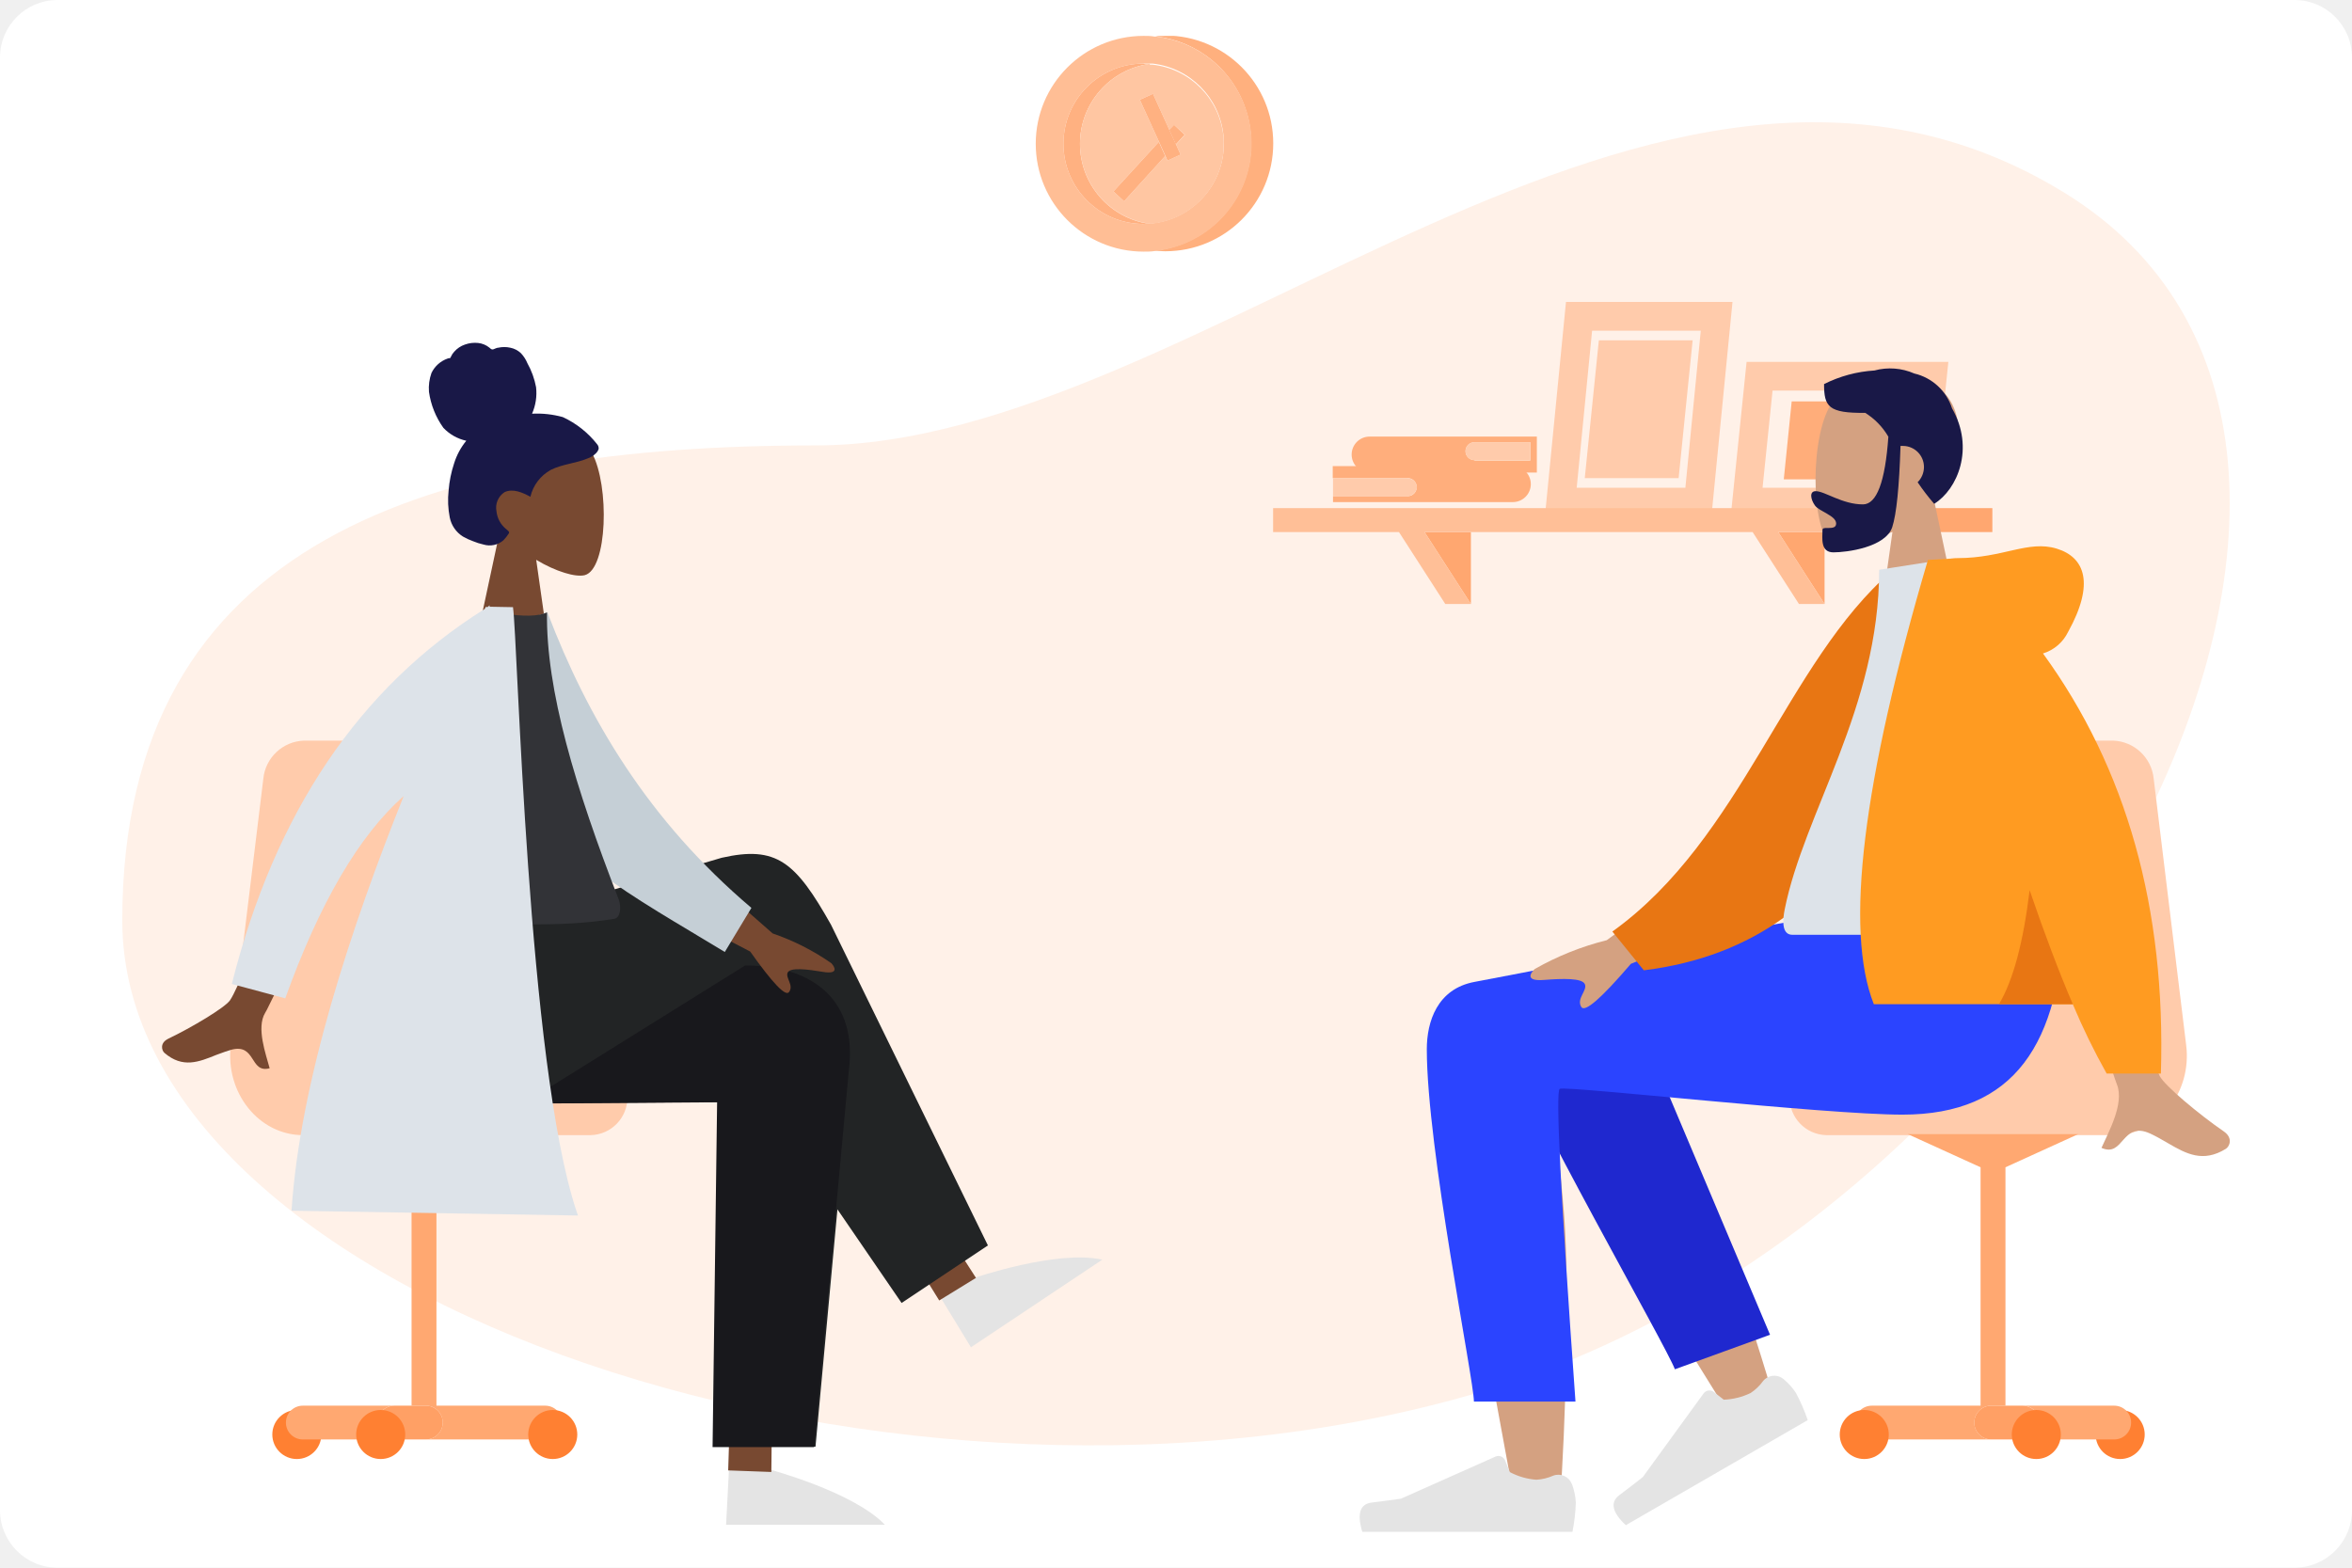
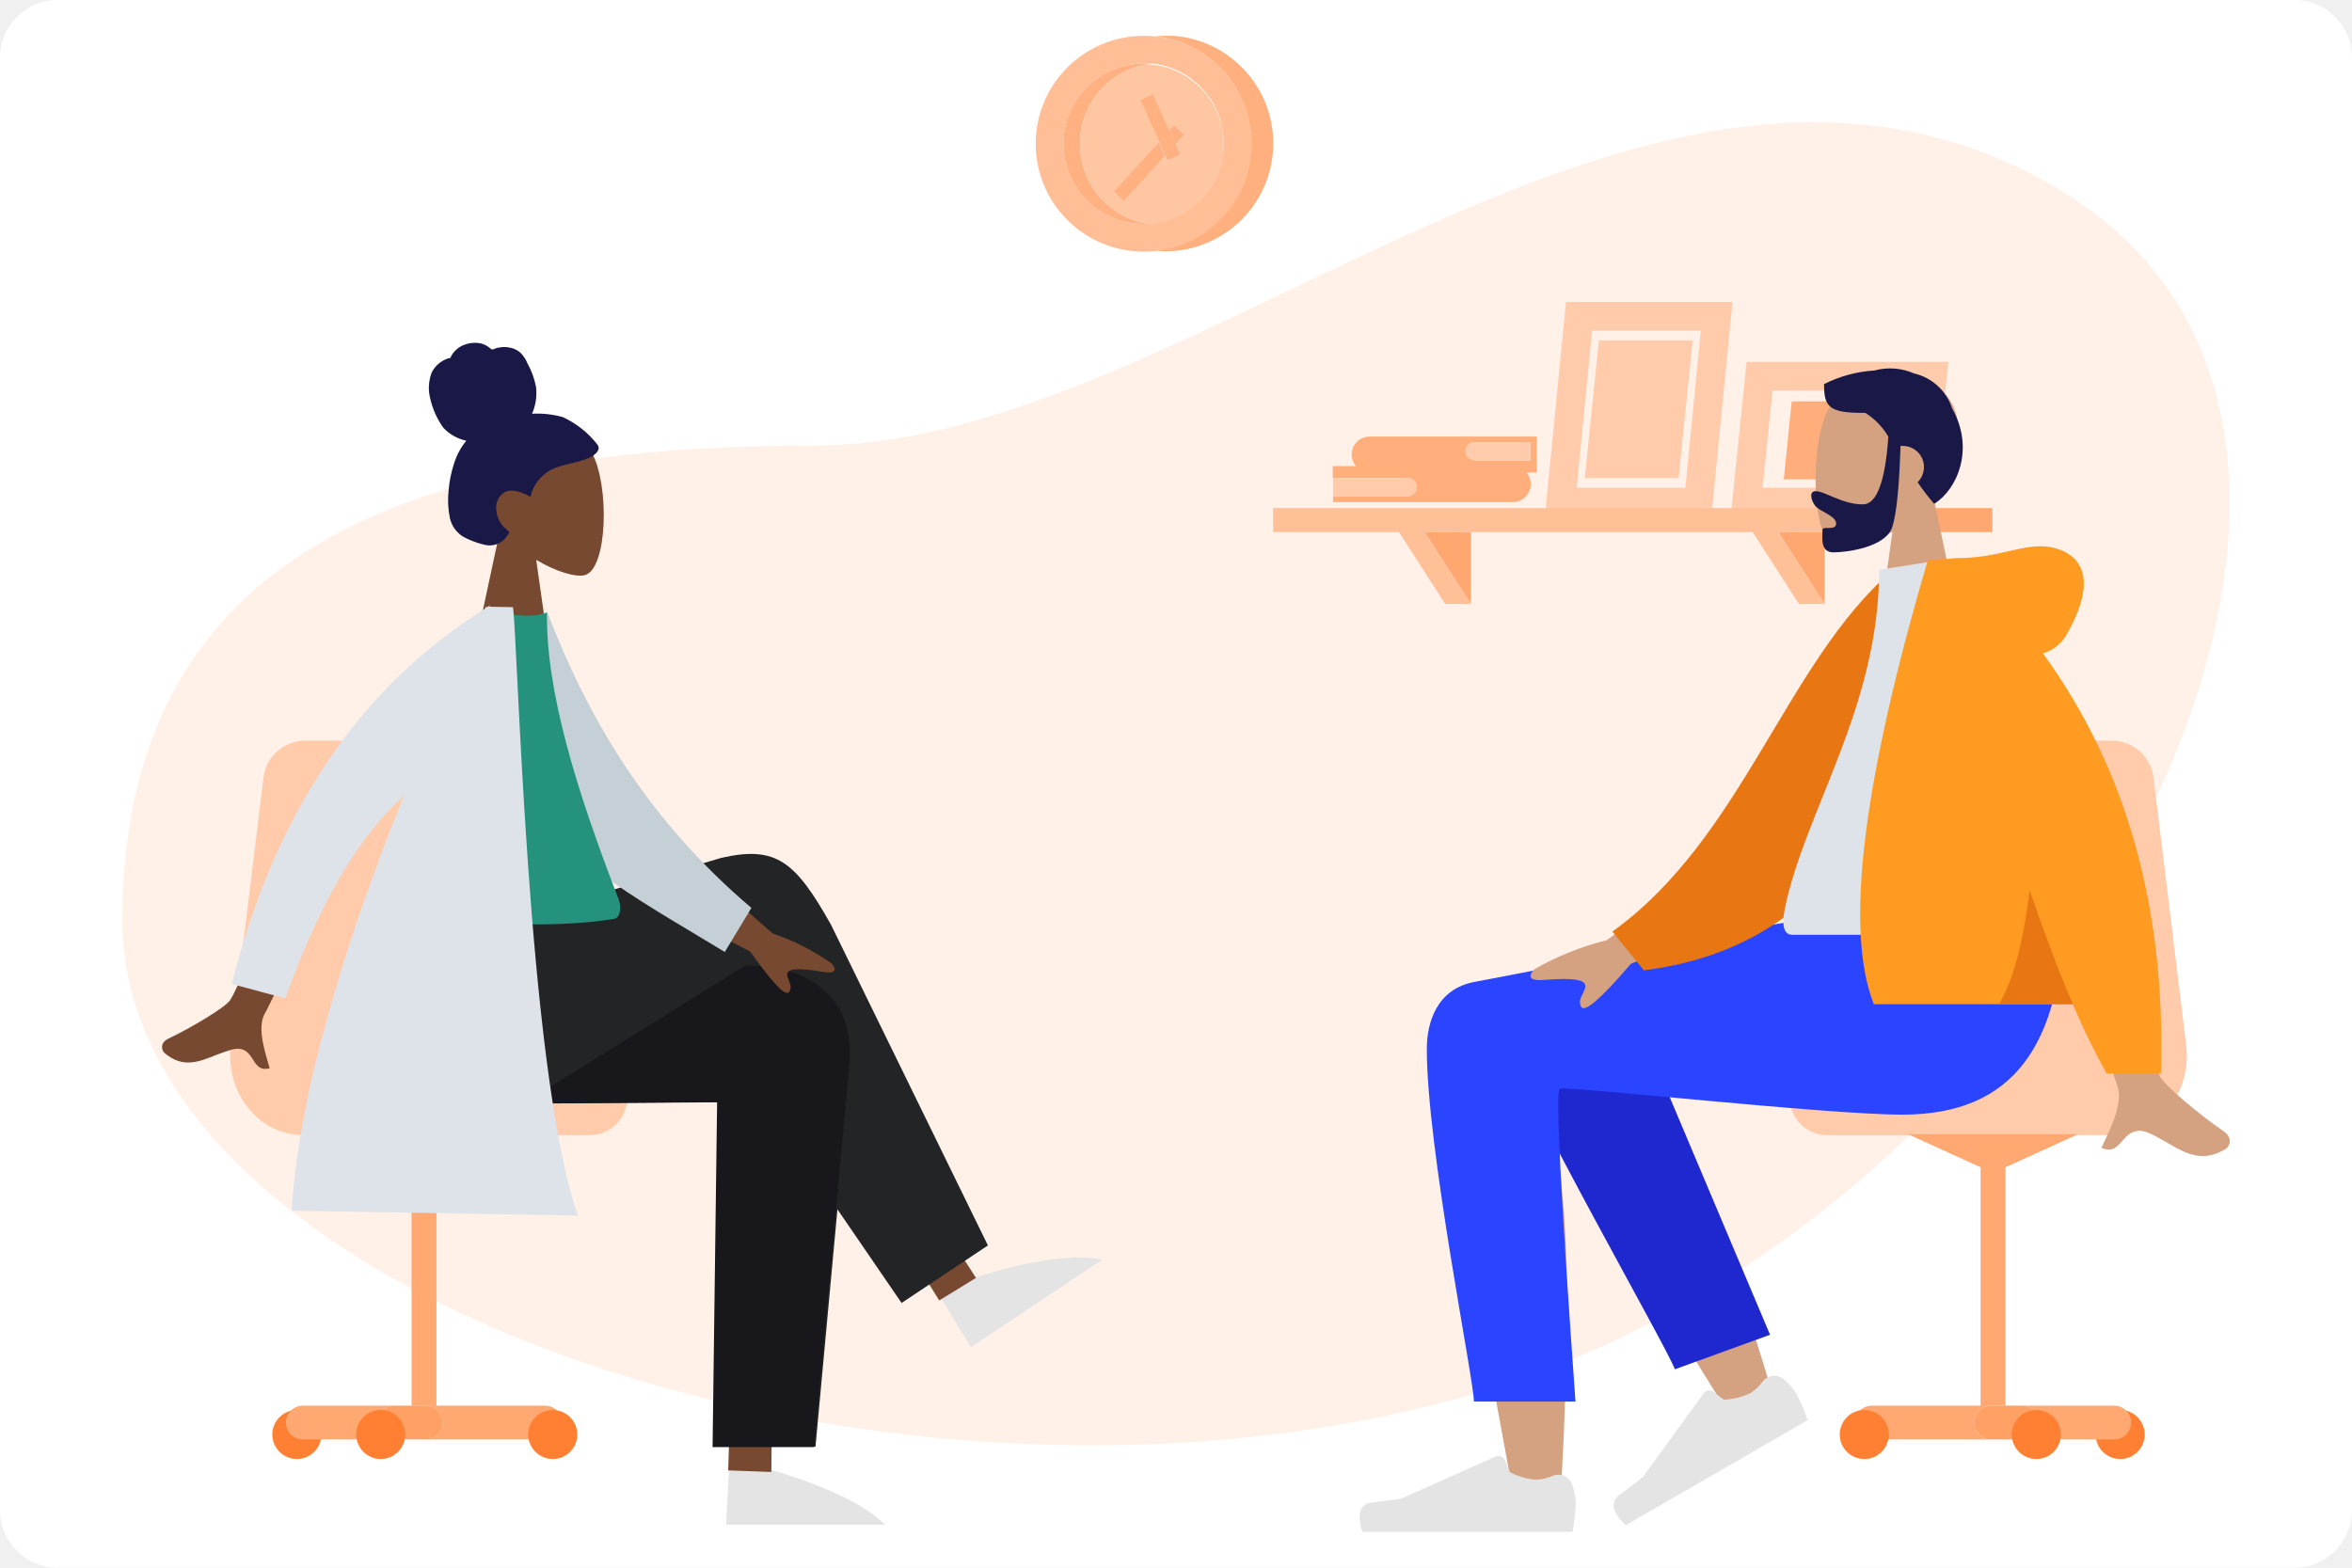
<svg xmlns="http://www.w3.org/2000/svg" xmlns:xlink="http://www.w3.org/1999/xlink" viewBox="0 0 327 218">
  <defs>
    <symbol id="Backdrop" data-name="Backdrop" viewBox="0 0 327 218">
      <rect id="Backdrop-3" data-name="Backdrop" width="327" height="218" rx="8" fill="#fff" />
    </symbol>
    <symbol id="Blob_1" data-name="Blob 1" viewBox="0 0 293 184">
      <path id="Blob" d="M189.42,176.39C269.66,152.28,327,44.81,270,9.79S149.57,44.94,96.4,44.94,0,57.88,0,111,109.17,200.51,189.42,176.39Z" fill="#fff1e8" fill-rule="evenodd" />
    </symbol>
    <symbol id="Wall_Shelf" data-name="Wall Shelf" viewBox="0 0 100 42">
      <g id="Wall_Shelf-3" data-name="Wall Shelf">
        <g id="Picture_Frame" data-name="Picture Frame">
          <path id="Frame" d="M42.43,0H40.72L37.79,29.83H60.94L63.87,0Zm1.45,25.83H42.21L44.35,4H59.46L57.32,25.83Z" fill="#ffcbab" />
          <polygon id="Picture" points="43.33 24.5 56.38 24.5 58.33 5.33 45.29 5.33 43.33 24.5" fill="#ffcbab" fill-rule="evenodd" />
        </g>
        <g id="Picture_Frame-2" data-name="Picture Frame">
          <path id="Frame-2" data-name="Frame" d="M67.83,8.33h-2l-2.21,21.5H91.67l2.21-21.5Zm2.22,17.5h-2l1.39-13.5h20l-1.39,13.5Z" fill="#ffcbab" />
          <polygon id="Picture-2" data-name="Picture" points="86.83 13.83 85.73 24.67 71 24.67 72.1 13.83 86.83 13.83" fill="#ffad7a" fill-rule="evenodd" />
        </g>
        <g id="Book">
          <path d="M28,22a1.25,1.25,0,1,1,0-2.5h7.77l0,.05V22l0,.05H28m8.66-3.33H13.42a2.5,2.5,0,1,0,0,5H36.67v-5" fill="#ffae7c" />
          <path d="M28,19.5A1.25,1.25,0,1,0,28,22h7.77a0,0,0,0,0,0-.05v-2.4a0,0,0,0,0,0-.05Z" fill="#ffcbab" />
        </g>
        <g id="Book-2" data-name="Book">
          <path d="M33.29,22.83h-25V24.5H18.55a1.26,1.26,0,1,1,0,2.5H8.33v.83h25a2.5,2.5,0,1,0,0-5Z" fill="#ffae7c" />
          <path d="M20,25.75a1.36,1.36,0,0,0-1.45-1.25H8.33V27H18.55A1.36,1.36,0,0,0,20,25.75Z" fill="#ffcbab" />
        </g>
        <g id="Shelf">
          <g id="Shade_2" data-name="Shade 2">
            <rect x="85.83" y="28.67" width="14.17" height="3.33" fill="#ffa770" />
            <polygon points="27.5 42 27.5 32 21.06 32 27.5 42" fill="#ffa770" fill-rule="evenodd" />
            <polygon points="76.67 42 76.67 32 70.23 32 76.67 42" fill="#ffa770" fill-rule="evenodd" />
          </g>
          <polyline id="Shade_1" data-name="Shade 1" points="85.83 28.67 0 28.67 0 32 17.5 32 23.94 42 27.5 42 21.06 32 66.67 32 73.11 42 76.67 42 70.23 32 85.83 32 85.83 28.67" fill="#ffbf97" />
        </g>
      </g>
    </symbol>
    <symbol id="Clock" data-name="Clock" viewBox="0 0 33.08 30">
      <g>
        <path d="M18.08,0c-.52,0-1,0-1.54.08h.22a14.92,14.92,0,0,1,7.72,3.28h0l0,0a15,15,0,0,1-8,26.51c.5,0,1,.08,1.54.08a15,15,0,0,0,0-30" fill="#ffb07e" />
        <path d="M15,26.15a11.15,11.15,0,0,1,0-22.3c.29,0,.57,0,.86,0h0l.37,0a11.16,11.16,0,0,1,9.87,10,8.71,8.71,0,0,1,0,1V15a9.29,9.29,0,0,1,0,1.06,11.16,11.16,0,0,1-9.87,10l-.37,0A11.23,11.23,0,0,1,6.15,15h0a11.23,11.23,0,0,0,9.71,11.11c-.29,0-.57,0-.86,0M15,0a15,15,0,0,0,0,30c.52,0,1,0,1.54-.08a15,15,0,0,0,8-26.51l0,0h0A14.92,14.92,0,0,0,16.76.1h-.22C16,0,15.52,0,15,0" fill="#ffbe95" />
        <path d="M15,3.85a11.15,11.15,0,0,0,0,22.3c.29,0,.57,0,.86,0A11.23,11.23,0,0,1,6.15,15h0A11.23,11.23,0,0,1,15.86,3.89c-.29,0-.57,0-.86,0" fill="#ffb181" />
        <path d="M17.13,14.72,14.47,8.88l1.83-.83,2.3,5.07.66-.72,1.48,1.35L19.5,15.1l.64,1.41-1.82.83L18,16.7,12.28,23,10.8,21.63l6.33-6.91M15.86,3.89h0A11.23,11.23,0,0,0,6.15,15h0a11.23,11.23,0,0,0,9.71,11.11l.37,0a11.16,11.16,0,0,0,9.87-10,9.29,9.29,0,0,0,0-1.06V15a8.71,8.71,0,0,0,0-1,11.16,11.16,0,0,0-9.87-10l-.37,0" fill="#ffc6a2" />
        <path d="M17.13,14.72,10.8,21.63,12.28,23,18,16.7l-.9-2m2.13-2.32-.66.72.9,2,1.24-1.35L19.26,12.4" fill="#ffb181" />
        <polyline points="16.3 8.05 14.47 8.88 17.13 14.72 18.03 16.7 18.32 17.34 20.14 16.51 19.5 15.1 18.6 13.12 16.3 8.05" fill="#ffb181" />
      </g>
    </symbol>
    <symbol id="Office_chair" data-name="Office chair" viewBox="0 0 55.23 99.91">
      <g id="Office_chair-3" data-name="Office chair">
        <path id="Chair" d="M55.23,49.17v.35a5.23,5.23,0,0,1-5.11,5.34h-40C4,54.86-.75,48.94.1,42.3l4.51-37A5.88,5.88,0,0,1,10.25,0H22.1a5.88,5.88,0,0,1,5.64,5.34l4.52,37c0,.27.06.53.07.79h0s.84,6.08,8.6,6.08Z" fill="#ffcbab" fill-rule="evenodd" />
        <path id="Wheel" d="M12.68,96.5a3.41,3.41,0,1,1-3.41-3.42,3.41,3.41,0,0,1,3.41,3.42" fill="#ff8032" fill-rule="evenodd" />
        <g id="Legs">
          <path d="M43.8,92.48H28.68V59.33L38.8,54.72H15.1l10.12,4.61V92.48H10.1a2.35,2.35,0,1,0,0,4.7H22.83a2.35,2.35,0,0,1,0-4.7h4.37a2.35,2.35,0,0,1,0,4.7H43.8a2.35,2.35,0,0,0,0-4.7Z" fill="#ffa871" />
          <path d="M29.56,94.83a2.36,2.36,0,0,0-2.35-2.35H22.84a2.35,2.35,0,0,0,0,4.7h4.39A2.36,2.36,0,0,0,29.56,94.83Z" fill="#ffa065" />
        </g>
        <path id="Wheel-2" data-name="Wheel" d="M24.34,96.5a3.41,3.41,0,1,1-3.41-3.42,3.41,3.41,0,0,1,3.41,3.42" fill="#ff8032" fill-rule="evenodd" />
        <path id="Wheel-3" data-name="Wheel" d="M48.26,96.5a3.41,3.41,0,1,1-3.41-3.42,3.41,3.41,0,0,1,3.41,3.42" fill="#ff8032" fill-rule="evenodd" />
      </g>
    </symbol>
    <symbol id="Woman_Healthworker_Sitting" data-name="Woman Healthworker Sitting" viewBox="0 0 130.72 164.42">
      <g id="Human">
        <g id="Bottom_Sitting_Crossed-Legs" data-name="Bottom/Sitting/Crossed-Legs">
          <g id="Group-15">
            <g id="Shoes">
              <path d="M84.84,151l-.64,5.58s11.85,3.12,16.3,7.76l-22.08,0,.83-16Zm25.41-25.95,2.55,5s11.63-4,17.92-2.57l-18.26,12.18L104.13,126Z" fill="#e4e4e4" />
            </g>
            <g id="Skin-color">
              <path id="Skin" d="M78.92,150.05l5.84,2.33L84.71,157l-6-.22Zm25.58-22.63,6.16-1.3,2.5,3.89-5.11,3.14Z" fill="#784931" fill-rule="evenodd" />
            </g>
            <g id="Pants">
              <path d="M93.9,120.48l-3.05,33H76.73l.63-47.92-26.95.19c-7.69,0-15.13-6.59-14.59-14.24l.83-7.8L77.81,71.59c7.62-1.72,10.26.55,15.2,9.32l21.81,44.59-12,8Z" fill="#222425" />
            </g>
            <g id="Overlay">
              <path id="Fill-13" d="M81.06,86.57h0L50.24,105.78l26.93-.19-.63,47.95H90.65l4.84-52.44c1.19-9.54-4.79-14.53-14.43-14.53" fill="#18181c" fill-rule="evenodd" />
            </g>
          </g>
        </g>
        <g id="Head_Front_Chongo" data-name="Head/Front/Chongo">
          <g id="Head">
            <path id="Head-_skin_" data-name="Head-[skin]" d="M59.77,15.29c2.47,4.57,2.17,16.16-1,17-1.27.32-4-.48-6.75-2.13l1.73,12.17H43.5L47,26A11.46,11.46,0,0,1,44,17.78C44.59,8.73,57.29,10.72,59.77,15.29Z" fill="#784931" fill-rule="evenodd" />
          </g>
          <path id="hair" d="M55.72,10.31a13.46,13.46,0,0,0-4.28-.47A7.16,7.16,0,0,0,52,6.15a11,11,0,0,0-1.21-3.34,4.54,4.54,0,0,0-.89-1.38A3,3,0,0,0,48.41.66a3.87,3.87,0,0,0-1.66,0c-.24,0-.46.16-.7.23s-.36-.09-.54-.24A3,3,0,0,0,43.93,0a4.13,4.13,0,0,0-1.81.22,3.43,3.43,0,0,0-1.5,1,2.37,2.37,0,0,0-.45.68c-.05.11-.05.17-.16.21s-.21,0-.31.06a3.93,3.93,0,0,0-2.24,2,6.31,6.31,0,0,0-.35,2.63,11.34,11.34,0,0,0,2,5A6.19,6.19,0,0,0,42.3,13.6a9.31,9.31,0,0,0-1.69,3.13,15.83,15.83,0,0,0-.77,3.8A12.34,12.34,0,0,0,40,24.27a4.08,4.08,0,0,0,1.83,2.65,8.54,8.54,0,0,0,1.41.65,8.42,8.42,0,0,0,1.45.46,2.93,2.93,0,0,0,2.76-.58,5.5,5.5,0,0,0,.74-.93c.06-.12.11-.2,0-.31a2.22,2.22,0,0,0-.39-.36,3.64,3.64,0,0,1-1.3-2.41,2.58,2.58,0,0,1,1.13-2.7c1.2-.54,2.52.08,3.58.65a5.77,5.77,0,0,1,2.84-3.74c1.62-.81,3.47-.9,5.12-1.59a3,3,0,0,0,1.19-.75,1.41,1.41,0,0,0,.34-.56.88.88,0,0,0-.23-.69A13.05,13.05,0,0,0,55.72,10.31Z" fill="#191847" fill-rule="evenodd" />
        </g>
        <g id="Group">
          <path id="Arms-_skin_" data-name="Arms-[skin]" d="M19.78,66.61l6.92,1.13q-10.15,21.06-12,24.73l-.13.26-.24.43c-1.25,2.08.11,5.75.63,7.7-2.82.76-1.85-3.57-5.42-2.55-.52.15-1,.33-1.52.52L7.55,99c-2.45,1-4.69,1.89-7.21-.27-.39-.33-.7-1.41.57-2,3.15-1.51,7.8-4.27,8.53-5.31q1.5-2.12,10.34-24.79Zm53.46,5.27L84.89,82.11a33,33,0,0,1,8.16,4.14c.5.53,1.06,1.58-1.15,1.21s-4.54-.65-4.91.08.89,1.76.18,2.72q-.7,1-5.4-5.63L69.9,78.44Z" fill="#784931" fill-rule="evenodd" />
          <path id="Coat-Back" d="M49.27,38.84l4.32-1.35c5.58,14.67,14,28.91,28.35,41.07l-3.7,6.13C65.6,77,53.62,70.9,48.91,59.52,47.33,55.71,49.06,43.36,49.27,38.84Z" fill="#c5cfd6" fill-rule="evenodd" />
-           <path id="Shirt" d="M33.79,79.57q18.43,2.28,29.07.51c.88-.15,1-1.61.66-2.62-6.06-15.61-10.16-29.21-10-40-1.17.56-3.2.62-6.1.15C39.46,48.6,35.65,61.27,33.79,79.57Z" fill="#323337" fill-rule="evenodd" />
+           <path id="Shirt" d="M33.79,79.57q18.43,2.28,29.07.51c.88-.15,1-1.61.66-2.62-6.06-15.61-10.16-29.21-10-40-1.17.56-3.2.62-6.1.15C39.46,48.6,35.65,61.27,33.79,79.57Z" fill="#25927e" fill-rule="evenodd" />
          <path id="Coat-Front" d="M45.54,36.48v.2l3.25.06c.67,4.42,2,63.58,8.83,84l.21.6L18,120.67c1.18-18,8.37-39.63,15.6-57.67q-9.31,8.23-16.47,28.14h0l-7.43-2q9-35.74,35.17-52.16l.11-.26h.29Z" fill="#dde3e9" fill-rule="evenodd" />
        </g>
      </g>
    </symbol>
    <symbol id="Man_Sitting" data-name="Man Sitting" viewBox="0 0 120.96 161.78">
      <g id="Human-2" data-name="Human">
        <path id="Head-_skin_2" data-name="Head-[skin]" d="M65.25,5.45c-2.82,5.3-2.48,18.73,1.15,19.68,1.45.38,4.54-.55,7.68-2.46l-2,14.1H83.76l-4-18.89a13.34,13.34,0,0,0,3.49-9.54C82.52-2.16,68.06.15,65.25,5.45Z" fill="#d4a181" fill-rule="evenodd" />
        <path id="Hair-2" data-name="Hair" d="M71.56.29a18,18,0,0,0-7,1.89c0,3.13.6,4.06,5.72,4A9.56,9.56,0,0,1,73.5,9.5q-.66,9.41-3.54,9.41c-2.87,0-5.3-1.84-6.56-1.84-.92,0-.71,1.16-.1,2s2.94,1.4,2.94,2.5c0,.57-.52.61-1,.62H65c-.36,0-.66,0-.66.28,0,1.08-.34,3.11,1.52,3.11s7.25-.69,8.18-3.51q.88-2.71,1.15-11.29l.35,0a2.93,2.93,0,0,1,2.91,2.94,3,3,0,0,1-.88,2.11c.68,1,1.43,2,2.3,3,3.25-2,5.66-7.74,2.48-13.28A7.22,7.22,0,0,0,77.11.71,8.36,8.36,0,0,0,71.56.29Z" fill="#191847" fill-rule="evenodd" />
        <path id="Legs-_skin_" data-name="Legs-[skin]" d="M22.31,86.56l-.15-.08c-4.28-2.41-11.28.86-11.28,4.48,0,6.91,4,30,7.06,47l.29,1.6c1.68,9.19,3,16.27,3.2,17.41.53,3.27,6.13,4.13,6.46,0,.28-3.62.71-12.18.86-20.88l0-1.25c.11-6.63,0-13.22-.37-17.64s-.82-8.47-1.24-12.16Q35,119.23,51.54,145.76l6-2.73q-7-23.18-11.53-32.72C40.84,99.42,36,90.09,34,86.8,30.8,81.63,25.25,83.43,22.31,86.56Z" fill="#d4a181" fill-rule="evenodd" />
        <path id="LegLower" d="M57.05,134.38,36.57,85.87c-4.91-7.9-18.67,1.6-17,6.18,3.8,10.39,23.11,44,24.25,47.13Z" fill="#1f28cf" fill-rule="evenodd" />
        <path id="shoe" d="M59,140.61a8.33,8.33,0,0,1,1.65,1.86,25,25,0,0,1,1.64,3.78L37,160.86c-1.92-1.8-2.21-3.19-.9-4.18s2.41-1.83,3.26-2.51l8.45-11.63a1,1,0,0,1,1.39-.23l0,0,1.42,1.1h0a9.49,9.49,0,0,0,3.73-.93,6.75,6.75,0,0,0,1.72-1.65h0a2,2,0,0,1,2.81-.32Z" fill="#e4e4e4" fill-rule="evenodd" />
        <path id="shoe-2" data-name="shoe" d="M29.55,155.25a8.72,8.72,0,0,1,.5,2.44,25.08,25.08,0,0,1-.47,4.09H.36Q-.78,158,1.68,157.71c1.63-.2,3-.38,4.07-.54l13.13-5.85a1,1,0,0,1,1.32.5l0,0,.68,1.66h0a9.26,9.26,0,0,0,3.69,1.06,6.77,6.77,0,0,0,2.32-.56h0a2,2,0,0,1,2.59,1.13Z" fill="#e4e4e4" fill-rule="evenodd" />
        <path id="Leg-and-Butt" d="M9.33,94.67c0,13.78,6.54,45.93,6.55,49H30q-3.09-43-2.19-43.49c.9-.46,36.86,3.59,47.65,3.59,15.55,0,22-9.8,22.51-28H67.12c-6.28.67-39,7.27-51.15,9.54C10.76,86.28,9.33,90.87,9.33,94.67Z" fill="#2b44ff" fill-rule="evenodd" />
        <path id="Arms-_skin_2" data-name="Arms-[skin]" d="M105.28,69.12l-9.61,0q8.89,28.71,9.61,30.46c1.06,2.64-1.19,6.65-2.15,8.81,3.13,1.4,2.8-3.79,6.75-2,.74.34,1.44.74,2.12,1.13l.41.24c2.51,1.46,4.84,2.72,8,.77.51-.31,1.07-1.5-.28-2.43-3.38-2.32-8.25-6.38-8.91-7.71q-1.35-2.73-5.93-29.36ZM49,68.75,34.35,79.51a39.61,39.61,0,0,0-10,4c-.62.57-1.39,1.73,1.23,1.53s5.37-.29,5.73.6-1.22,2-.5,3.16q.73,1.2,6.89-6l14.51-6Z" fill="#d4a181" fill-rule="evenodd" />
        <path id="Coat-Back-2" data-name="Coat-Back" d="M78,28.83l-4-.68c-14.74,12.74-20.8,37.2-38.87,50.16L39.5,83.7C70.85,79.82,78.62,50,78,28.83Z" fill="#e87613" fill-rule="evenodd" />
        <path id="Shirt-2" data-name="Shirt" d="M95.31,78.76H60.15c-1.6,0-1.3-2.32-1.07-3.49C61.76,61.76,72.22,47.2,72.22,28l10.14-1.59C90.75,39.87,93.65,56.48,95.31,78.76Z" fill="#dde3e9" fill-rule="evenodd" />
        <path id="Coat-Front-2" data-name="Coat-Front" d="M83.13,26.38a5.45,5.45,0,0,0-.94.07L79,26.63Q65.35,72.94,71.48,88.41H99.14a94.39,94.39,0,0,0,4.71,9.65h7.54Q112.45,63.65,95,39.64a5.76,5.76,0,0,0,3.49-3c3.71-6.69,2.37-10.37-1.59-11.58S89.44,26.38,83.13,26.38Z" fill="#ff9b21" fill-rule="evenodd" />
        <path id="Shade" d="M88.88,88.41H99.14q-2.86-6.69-6-15.85Q91.82,83.48,88.88,88.41Z" fill="#e87613" fill-rule="evenodd" />
      </g>
    </symbol>
  </defs>
  <g id="Group_Counsel" data-name="Group Counsel">
    <use width="327" height="218" xlink:href="#Backdrop" />
    <use id="Blob_1-3" data-name="Blob 1" width="293" height="184" transform="translate(17 17)" xlink:href="#Blob_1" />
    <use width="100" height="42" transform="translate(177 41.99)" xlink:href="#Wall_Shelf" />
    <use width="33.08" height="30" transform="translate(144 4.99)" xlink:href="#Clock" />
    <use width="55.23" height="99.91" transform="translate(32 102.99)" xlink:href="#Office_chair" />
    <use width="130.72" height="164.42" transform="translate(22.53 47.69)" xlink:href="#Woman_Healthworker_Sitting" />
    <use width="55.23" height="99.91" transform="matrix(-1, 0, 0, 1, 304.04, 102.99)" xlink:href="#Office_chair" />
    <use width="120.96" height="161.78" transform="translate(189.04 51.23)" xlink:href="#Man_Sitting" />
  </g>
</svg>
